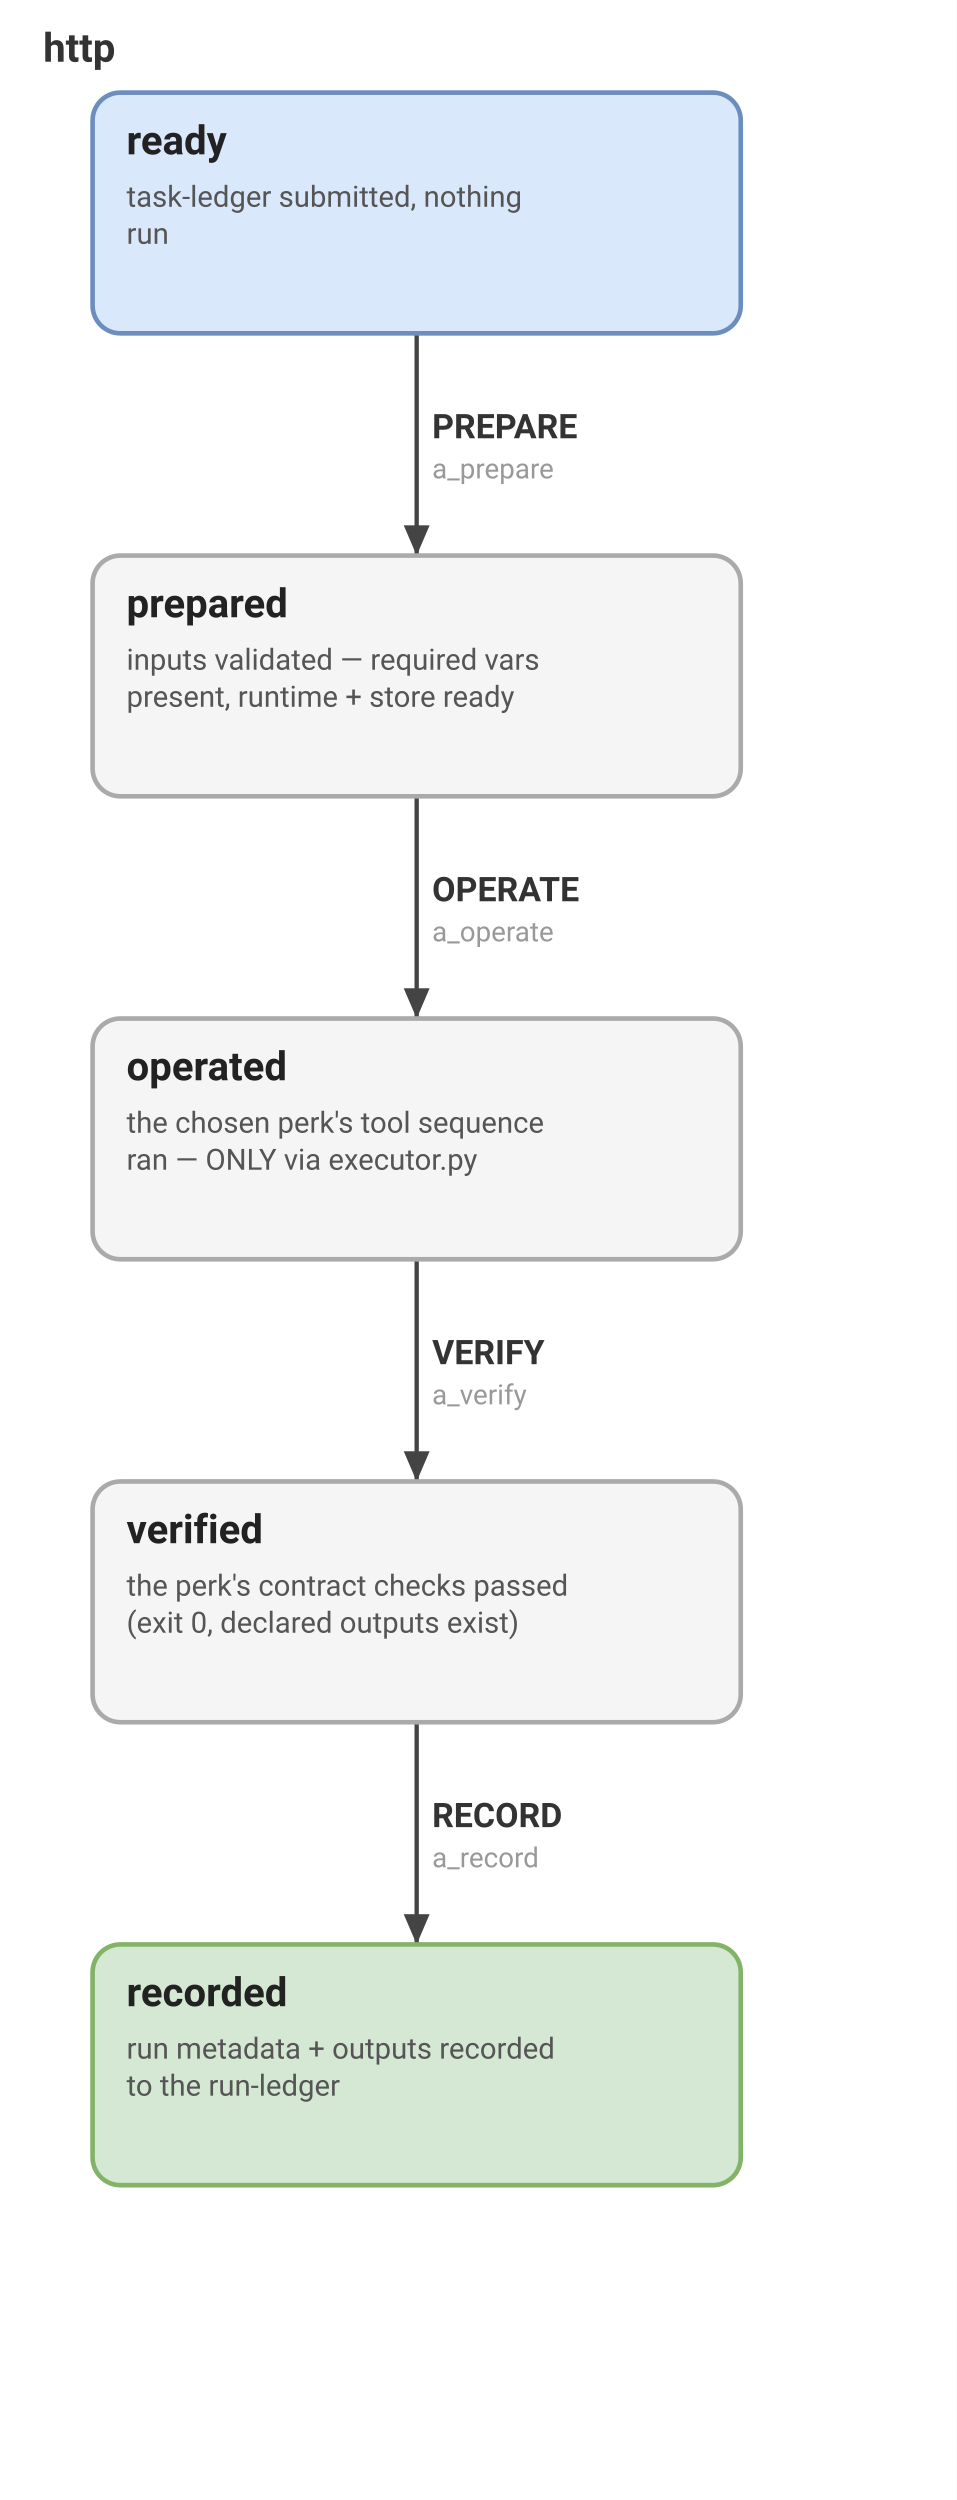
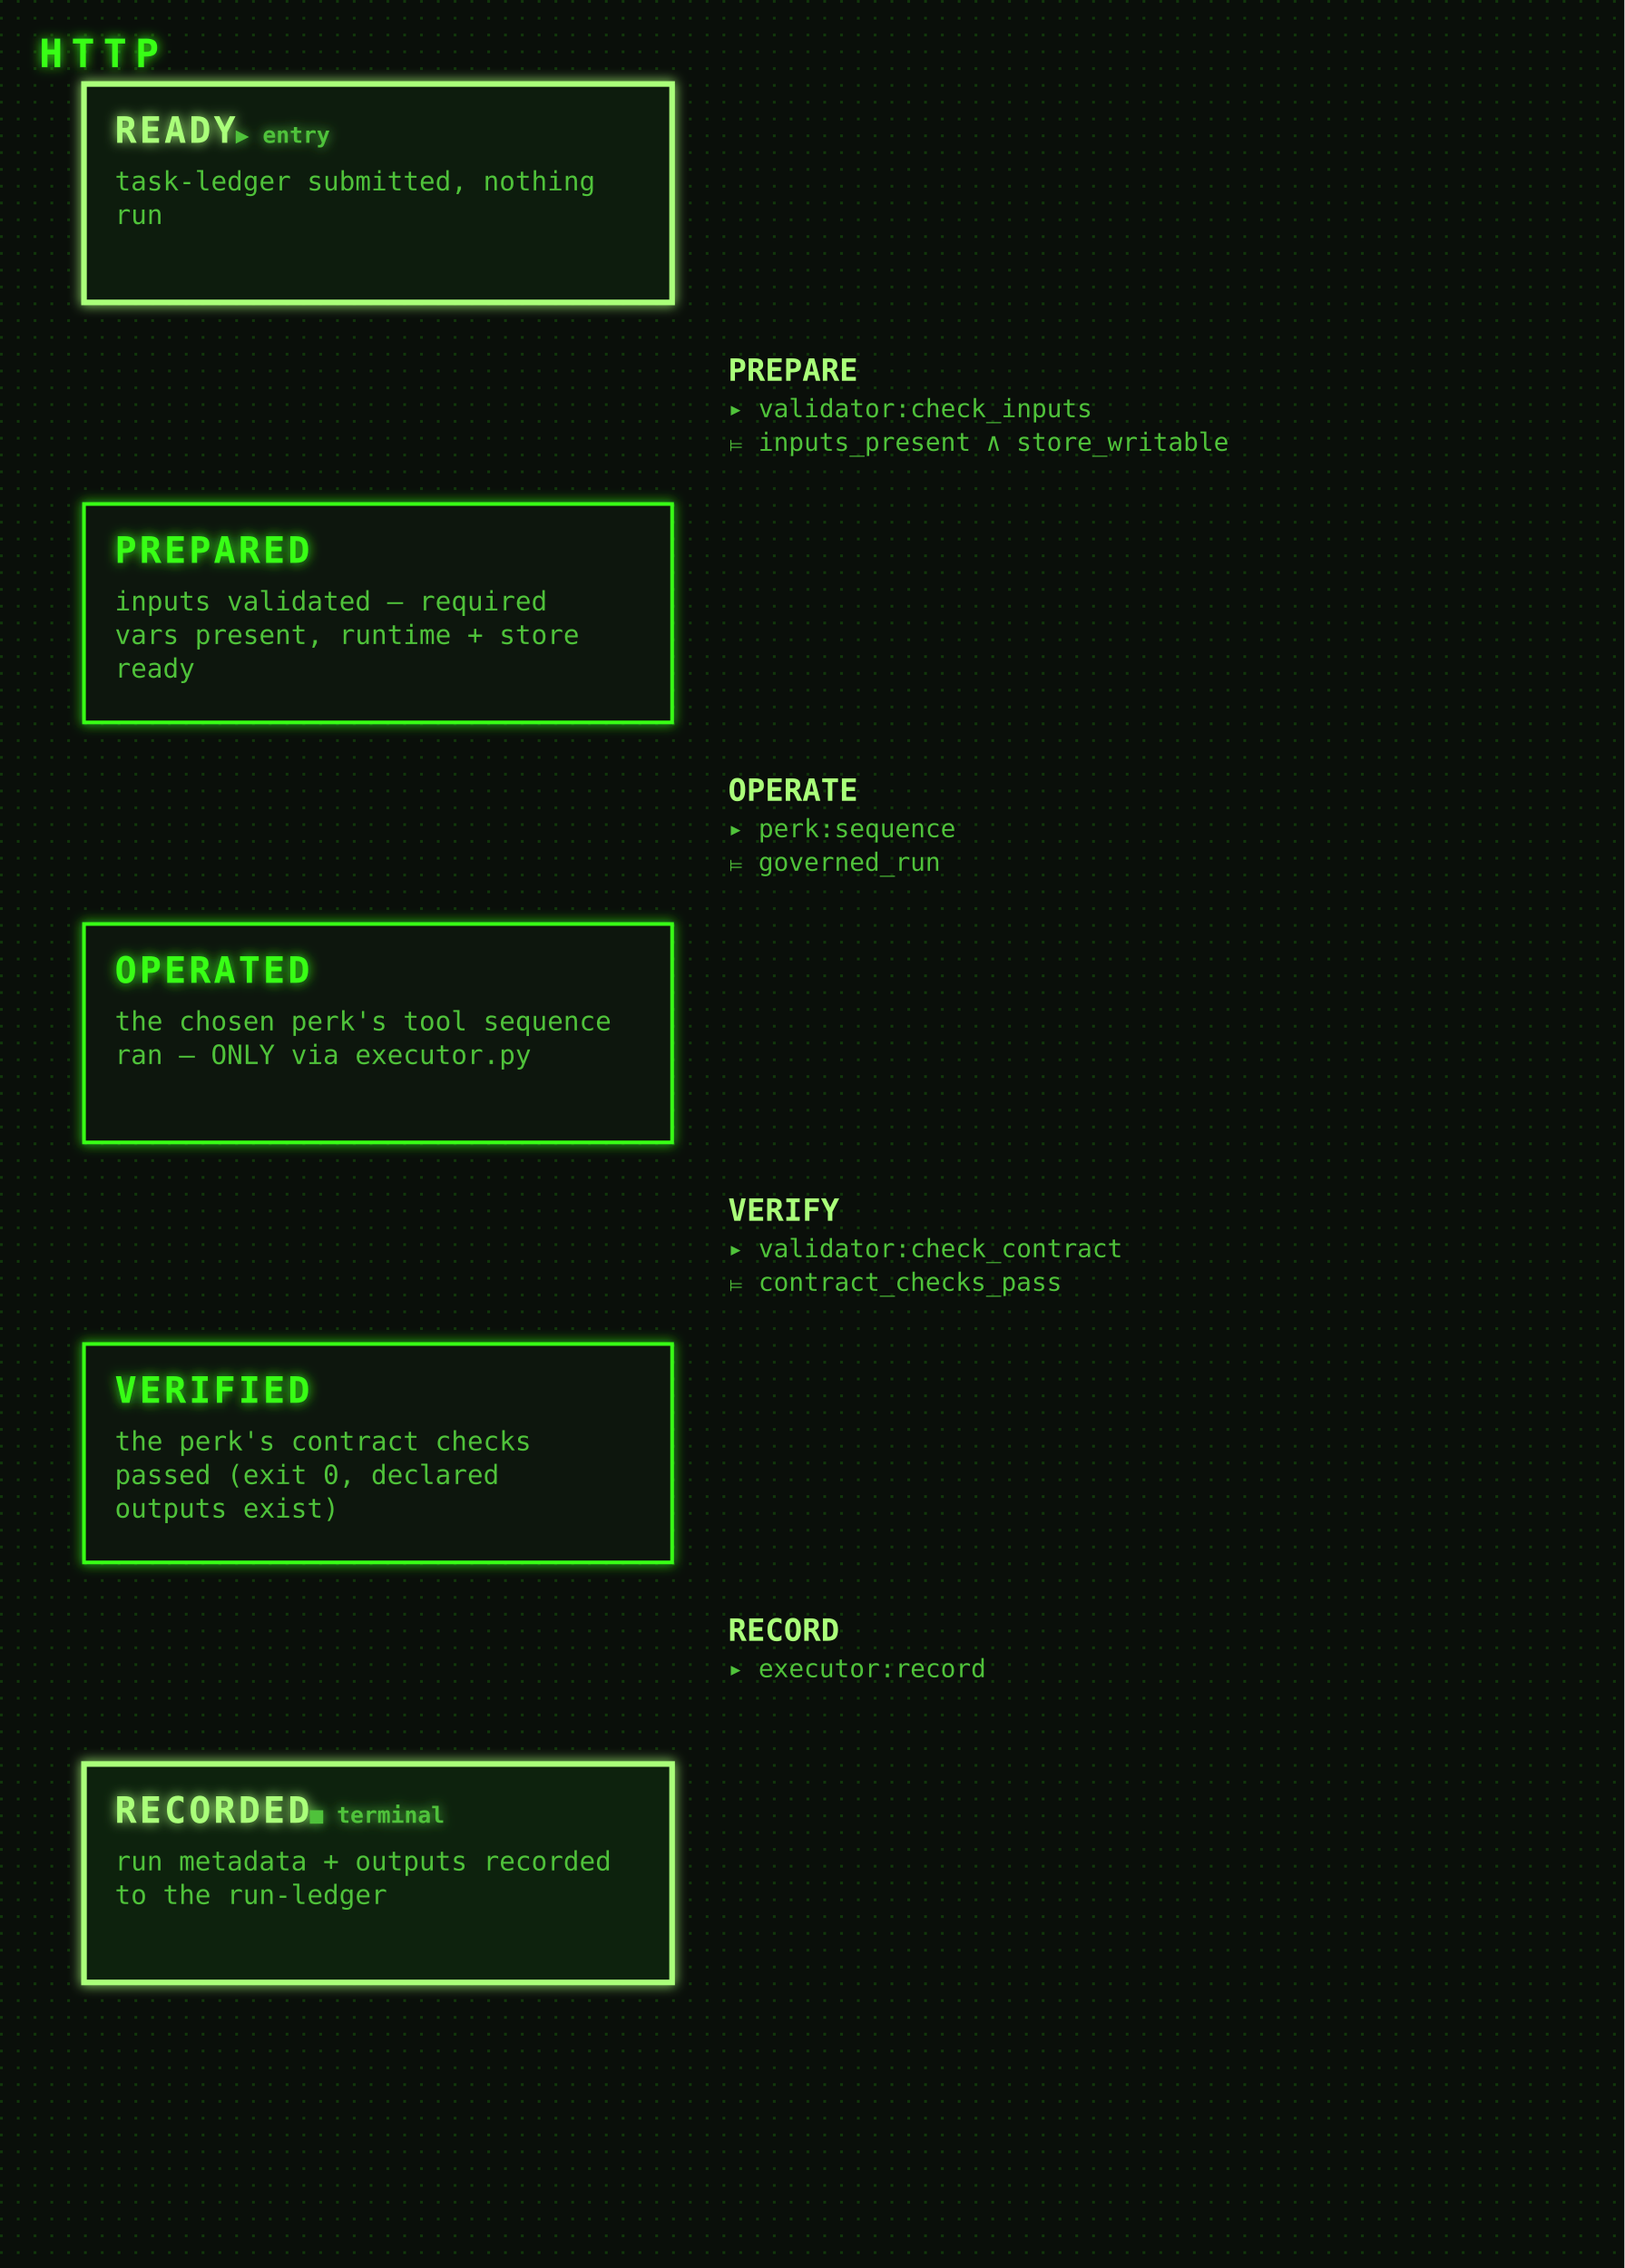
- <svg xmlns="http://www.w3.org/2000/svg" width="310" height="810" viewBox="0 0 310 810" font-family="-apple-system,Segoe UI,Roboto,sans-serif">
+ <svg xmlns="http://www.w3.org/2000/svg" width="580" height="810" viewBox="0 0 580 810" font-family="ui-monospace,Menlo,Consolas,monospace">
  <defs>
+     <filter id="glow" x="-60%" y="-60%" width="220%" height="220%">
+       <feGaussianBlur stdDeviation="2" result="b" />
+       <feMerge>
+         <feMergeNode in="b" />
+         <feMergeNode in="SourceGraphic" />
+       </feMerge>
+     </filter>
+     <pattern id="px" width="6" height="6" patternUnits="userSpaceOnUse">
+       <rect width="6" height="6" fill="#0a0f0a" />
+       <rect width="1" height="1" fill="#39ff14" fill-opacity="0.16" />
+     </pattern>
    <marker id="arr" markerWidth="9" markerHeight="9" refX="7" refY="3" orient="auto">
-       <path d="M0,0 L7,3 L0,6 z" fill="#444" />
+       <path d="M0,0 L7,3 L0,6 z" fill="#39ff14" />
    </marker>
  </defs>
-   <rect width="310" height="810" fill="#ffffff" />
-   <text x="14" y="20" font-size="13" font-weight="700" fill="#333">http</text>
-   <path d="M135.0,108 C135.0,153 135.0,135 135.0,180" fill="none" stroke="#444" stroke-width="1.4" marker-end="url(#arr)" />
-   <text x="140" y="142" font-size="11" font-weight="600" fill="#333">PREPARE</text>
-   <text x="140" y="155" font-size="9" fill="#999">a_prepare</text>
-   <path d="M135.0,258 C135.0,303 135.0,285 135.0,330" fill="none" stroke="#444" stroke-width="1.4" marker-end="url(#arr)" />
-   <text x="140" y="292" font-size="11" font-weight="600" fill="#333">OPERATE</text>
-   <text x="140" y="305" font-size="9" fill="#999">a_operate</text>
-   <path d="M135.0,408 C135.0,453 135.0,435 135.0,480" fill="none" stroke="#444" stroke-width="1.4" marker-end="url(#arr)" />
-   <text x="140" y="442" font-size="11" font-weight="600" fill="#333">VERIFY</text>
-   <text x="140" y="455" font-size="9" fill="#999">a_verify</text>
-   <path d="M135.0,558 C135.0,603 135.0,585 135.0,630" fill="none" stroke="#444" stroke-width="1.4" marker-end="url(#arr)" />
-   <text x="140" y="592" font-size="11" font-weight="600" fill="#333">RECORD</text>
-   <text x="140" y="605" font-size="9" fill="#999">a_record</text>
-   <rect x="30" y="30" width="210" height="78" rx="9" fill="#dae8fc" stroke="#6c8ebf" stroke-width="1.5" />
-   <text x="41" y="50" font-size="13" font-weight="700" fill="#222">ready</text>
-   <text x="41" y="67" font-size="9.5" fill="#555">task-ledger submitted, nothing</text>
-   <text x="41" y="79" font-size="9.5" fill="#555">run</text>
-   <rect x="30" y="180" width="210" height="78" rx="9" fill="#f5f5f5" stroke="#aaaaaa" stroke-width="1.5" />
-   <text x="41" y="200" font-size="13" font-weight="700" fill="#222">prepared</text>
-   <text x="41" y="217" font-size="9.5" fill="#555">inputs validated — required vars</text>
-   <text x="41" y="229" font-size="9.5" fill="#555">present, runtime + store ready</text>
-   <rect x="30" y="330" width="210" height="78" rx="9" fill="#f5f5f5" stroke="#aaaaaa" stroke-width="1.5" />
-   <text x="41" y="350" font-size="13" font-weight="700" fill="#222">operated</text>
-   <text x="41" y="367" font-size="9.5" fill="#555">the chosen perk's tool sequence</text>
-   <text x="41" y="379" font-size="9.5" fill="#555">ran — ONLY via executor.py</text>
-   <rect x="30" y="480" width="210" height="78" rx="9" fill="#f5f5f5" stroke="#aaaaaa" stroke-width="1.5" />
-   <text x="41" y="500" font-size="13" font-weight="700" fill="#222">verified</text>
-   <text x="41" y="517" font-size="9.5" fill="#555">the perk's contract checks passed</text>
-   <text x="41" y="529" font-size="9.5" fill="#555">(exit 0, declared outputs exist)</text>
-   <rect x="30" y="630" width="210" height="78" rx="9" fill="#d5e8d4" stroke="#82b366" stroke-width="1.5" />
-   <text x="41" y="650" font-size="13" font-weight="700" fill="#222">recorded</text>
-   <text x="41" y="667" font-size="9.5" fill="#555">run metadata + outputs recorded</text>
-   <text x="41" y="679" font-size="9.5" fill="#555">to the run-ledger</text>
+   <rect width="580" height="810" fill="#0a0f0a" />
+   <rect width="580" height="810" fill="url(#px)" />
+   <text x="14" y="24" font-size="14" font-weight="700" letter-spacing="3" fill="#39ff14" filter="url(#glow)">HTTP</text>
+   <path d="M135.0,108 L135.0,180" fill="none" stroke="#39ff14" stroke-width="1.6" marker-end="url(#arr)" filter="url(#glow)" opacity="0.92" />
+   <text x="260" y="136" font-size="11" font-weight="700" fill="#aaff7a">PREPARE</text>
+   <text x="260" y="149" font-size="9" fill="#4fc23a">▸ validator:check_inputs</text>
+   <text x="260" y="161" font-size="9" fill="#4fc23a">⊨ inputs_present ∧ store_writable</text>
+   <path d="M135.0,258 L135.0,330" fill="none" stroke="#39ff14" stroke-width="1.6" marker-end="url(#arr)" filter="url(#glow)" opacity="0.92" />
+   <text x="260" y="286" font-size="11" font-weight="700" fill="#aaff7a">OPERATE</text>
+   <text x="260" y="299" font-size="9" fill="#4fc23a">▸ perk:sequence</text>
+   <text x="260" y="311" font-size="9" fill="#4fc23a">⊨ governed_run</text>
+   <path d="M135.0,408 L135.0,480" fill="none" stroke="#39ff14" stroke-width="1.6" marker-end="url(#arr)" filter="url(#glow)" opacity="0.92" />
+   <text x="260" y="436" font-size="11" font-weight="700" fill="#aaff7a">VERIFY</text>
+   <text x="260" y="449" font-size="9" fill="#4fc23a">▸ validator:check_contract</text>
+   <text x="260" y="461" font-size="9" fill="#4fc23a">⊨ contract_checks_pass</text>
+   <path d="M135.0,558 L135.0,630" fill="none" stroke="#39ff14" stroke-width="1.6" marker-end="url(#arr)" filter="url(#glow)" opacity="0.92" />
+   <text x="260" y="586" font-size="11" font-weight="700" fill="#aaff7a">RECORD</text>
+   <text x="260" y="599" font-size="9" fill="#4fc23a">▸ executor:record</text>
+   <rect x="30" y="30" width="210" height="78" fill="#0e1d0d" stroke="#aaff7a" stroke-width="2" filter="url(#glow)" />
+   <text x="41" y="51" font-size="13" font-weight="700" letter-spacing="1" fill="#aaff7a" filter="url(#glow)">READY<tspan font-size="8" letter-spacing="0" fill="#4fc23a">  ▶ entry</tspan>
+   </text>
+   <text x="41" y="68" font-size="9.5" fill="#4fc23a">task-ledger submitted, nothing</text>
+   <text x="41" y="80" font-size="9.5" fill="#4fc23a">run</text>
+   <rect x="30" y="180" width="210" height="78" fill="#0b140a" stroke="#39ff14" stroke-width="1.3" filter="url(#glow)" />
+   <text x="41" y="201" font-size="13" font-weight="700" letter-spacing="1" fill="#39ff14" filter="url(#glow)">PREPARED<tspan font-size="8" letter-spacing="0" fill="#4fc23a" />
+   </text>
+   <text x="41" y="218" font-size="9.5" fill="#4fc23a">inputs validated — required</text>
+   <text x="41" y="230" font-size="9.5" fill="#4fc23a">vars present, runtime + store</text>
+   <text x="41" y="242" font-size="9.5" fill="#4fc23a">ready</text>
+   <rect x="30" y="330" width="210" height="78" fill="#0b140a" stroke="#39ff14" stroke-width="1.3" filter="url(#glow)" />
+   <text x="41" y="351" font-size="13" font-weight="700" letter-spacing="1" fill="#39ff14" filter="url(#glow)">OPERATED<tspan font-size="8" letter-spacing="0" fill="#4fc23a" />
+   </text>
+   <text x="41" y="368" font-size="9.5" fill="#4fc23a">the chosen perk's tool sequence</text>
+   <text x="41" y="380" font-size="9.5" fill="#4fc23a">ran — ONLY via executor.py</text>
+   <rect x="30" y="480" width="210" height="78" fill="#0b140a" stroke="#39ff14" stroke-width="1.3" filter="url(#glow)" />
+   <text x="41" y="501" font-size="13" font-weight="700" letter-spacing="1" fill="#39ff14" filter="url(#glow)">VERIFIED<tspan font-size="8" letter-spacing="0" fill="#4fc23a" />
+   </text>
+   <text x="41" y="518" font-size="9.5" fill="#4fc23a">the perk's contract checks</text>
+   <text x="41" y="530" font-size="9.5" fill="#4fc23a">passed (exit 0, declared</text>
+   <text x="41" y="542" font-size="9.5" fill="#4fc23a">outputs exist)</text>
+   <rect x="30" y="630" width="210" height="78" fill="#0f2410" stroke="#aaff7a" stroke-width="2" filter="url(#glow)" />
+   <text x="41" y="651" font-size="13" font-weight="700" letter-spacing="1" fill="#aaff7a" filter="url(#glow)">RECORDED<tspan font-size="8" letter-spacing="0" fill="#4fc23a">  ■ terminal</tspan>
+   </text>
+   <text x="41" y="668" font-size="9.5" fill="#4fc23a">run metadata + outputs recorded</text>
+   <text x="41" y="680" font-size="9.5" fill="#4fc23a">to the run-ledger</text>
</svg>
